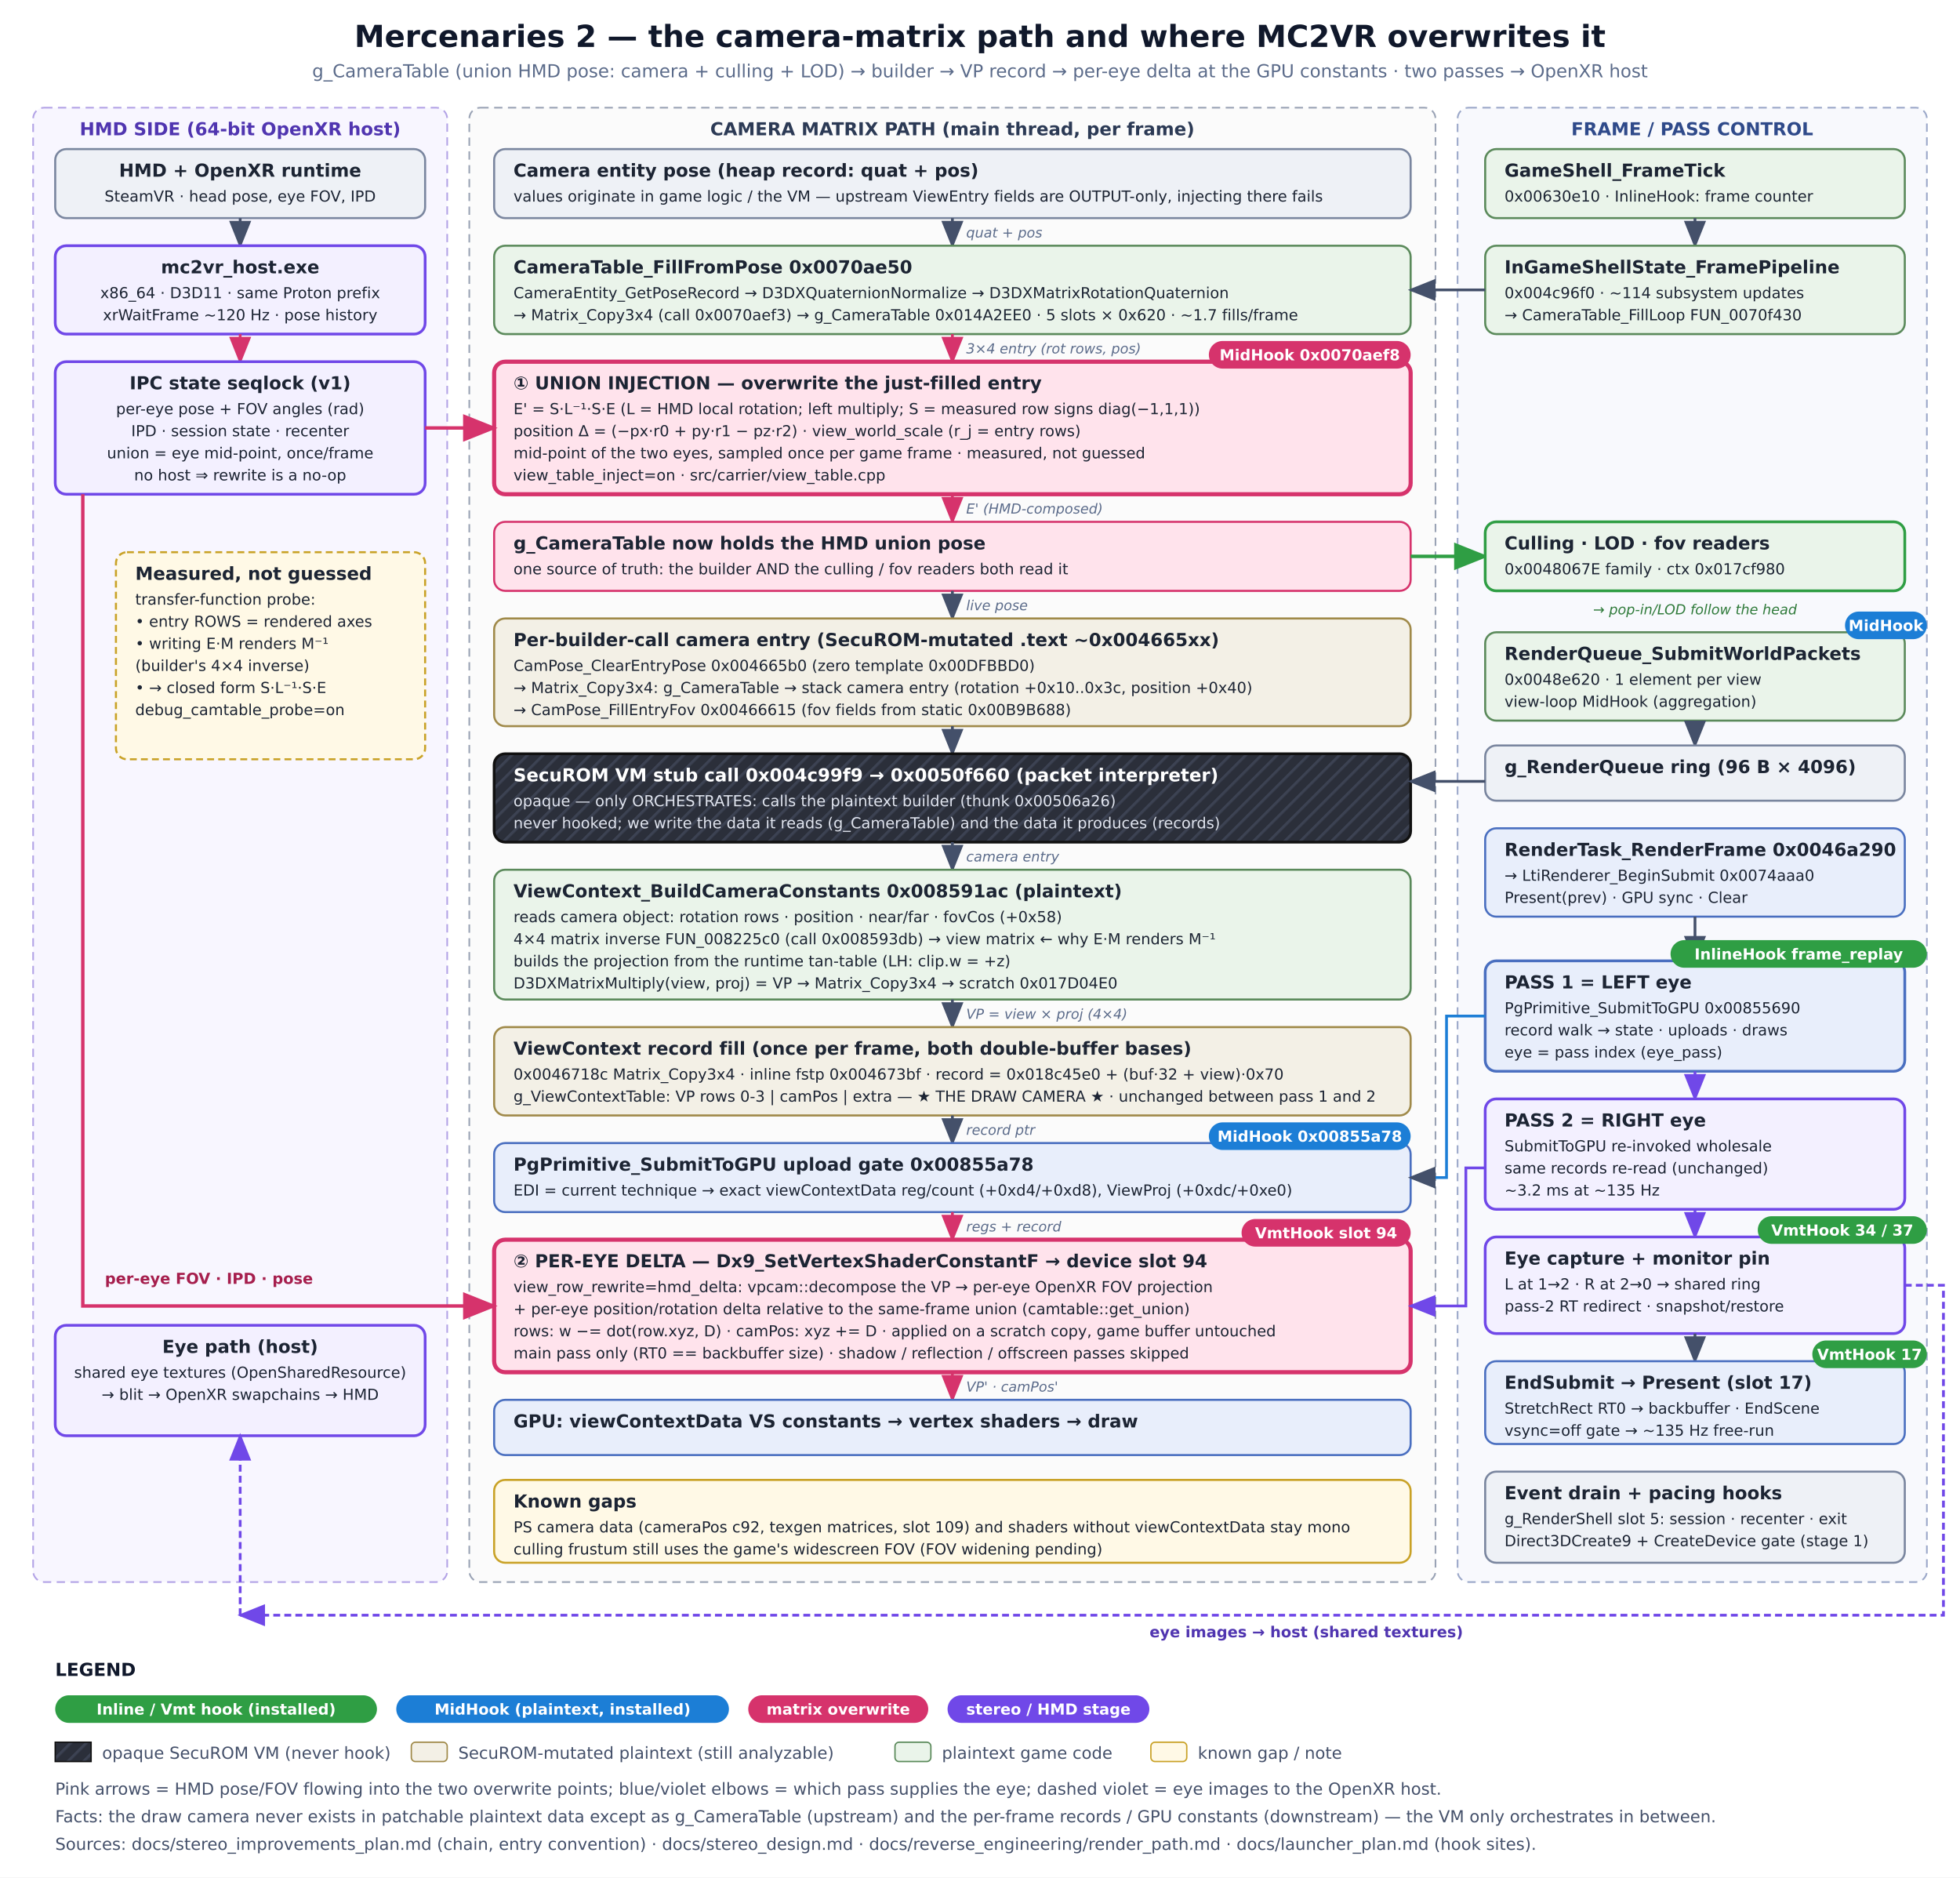
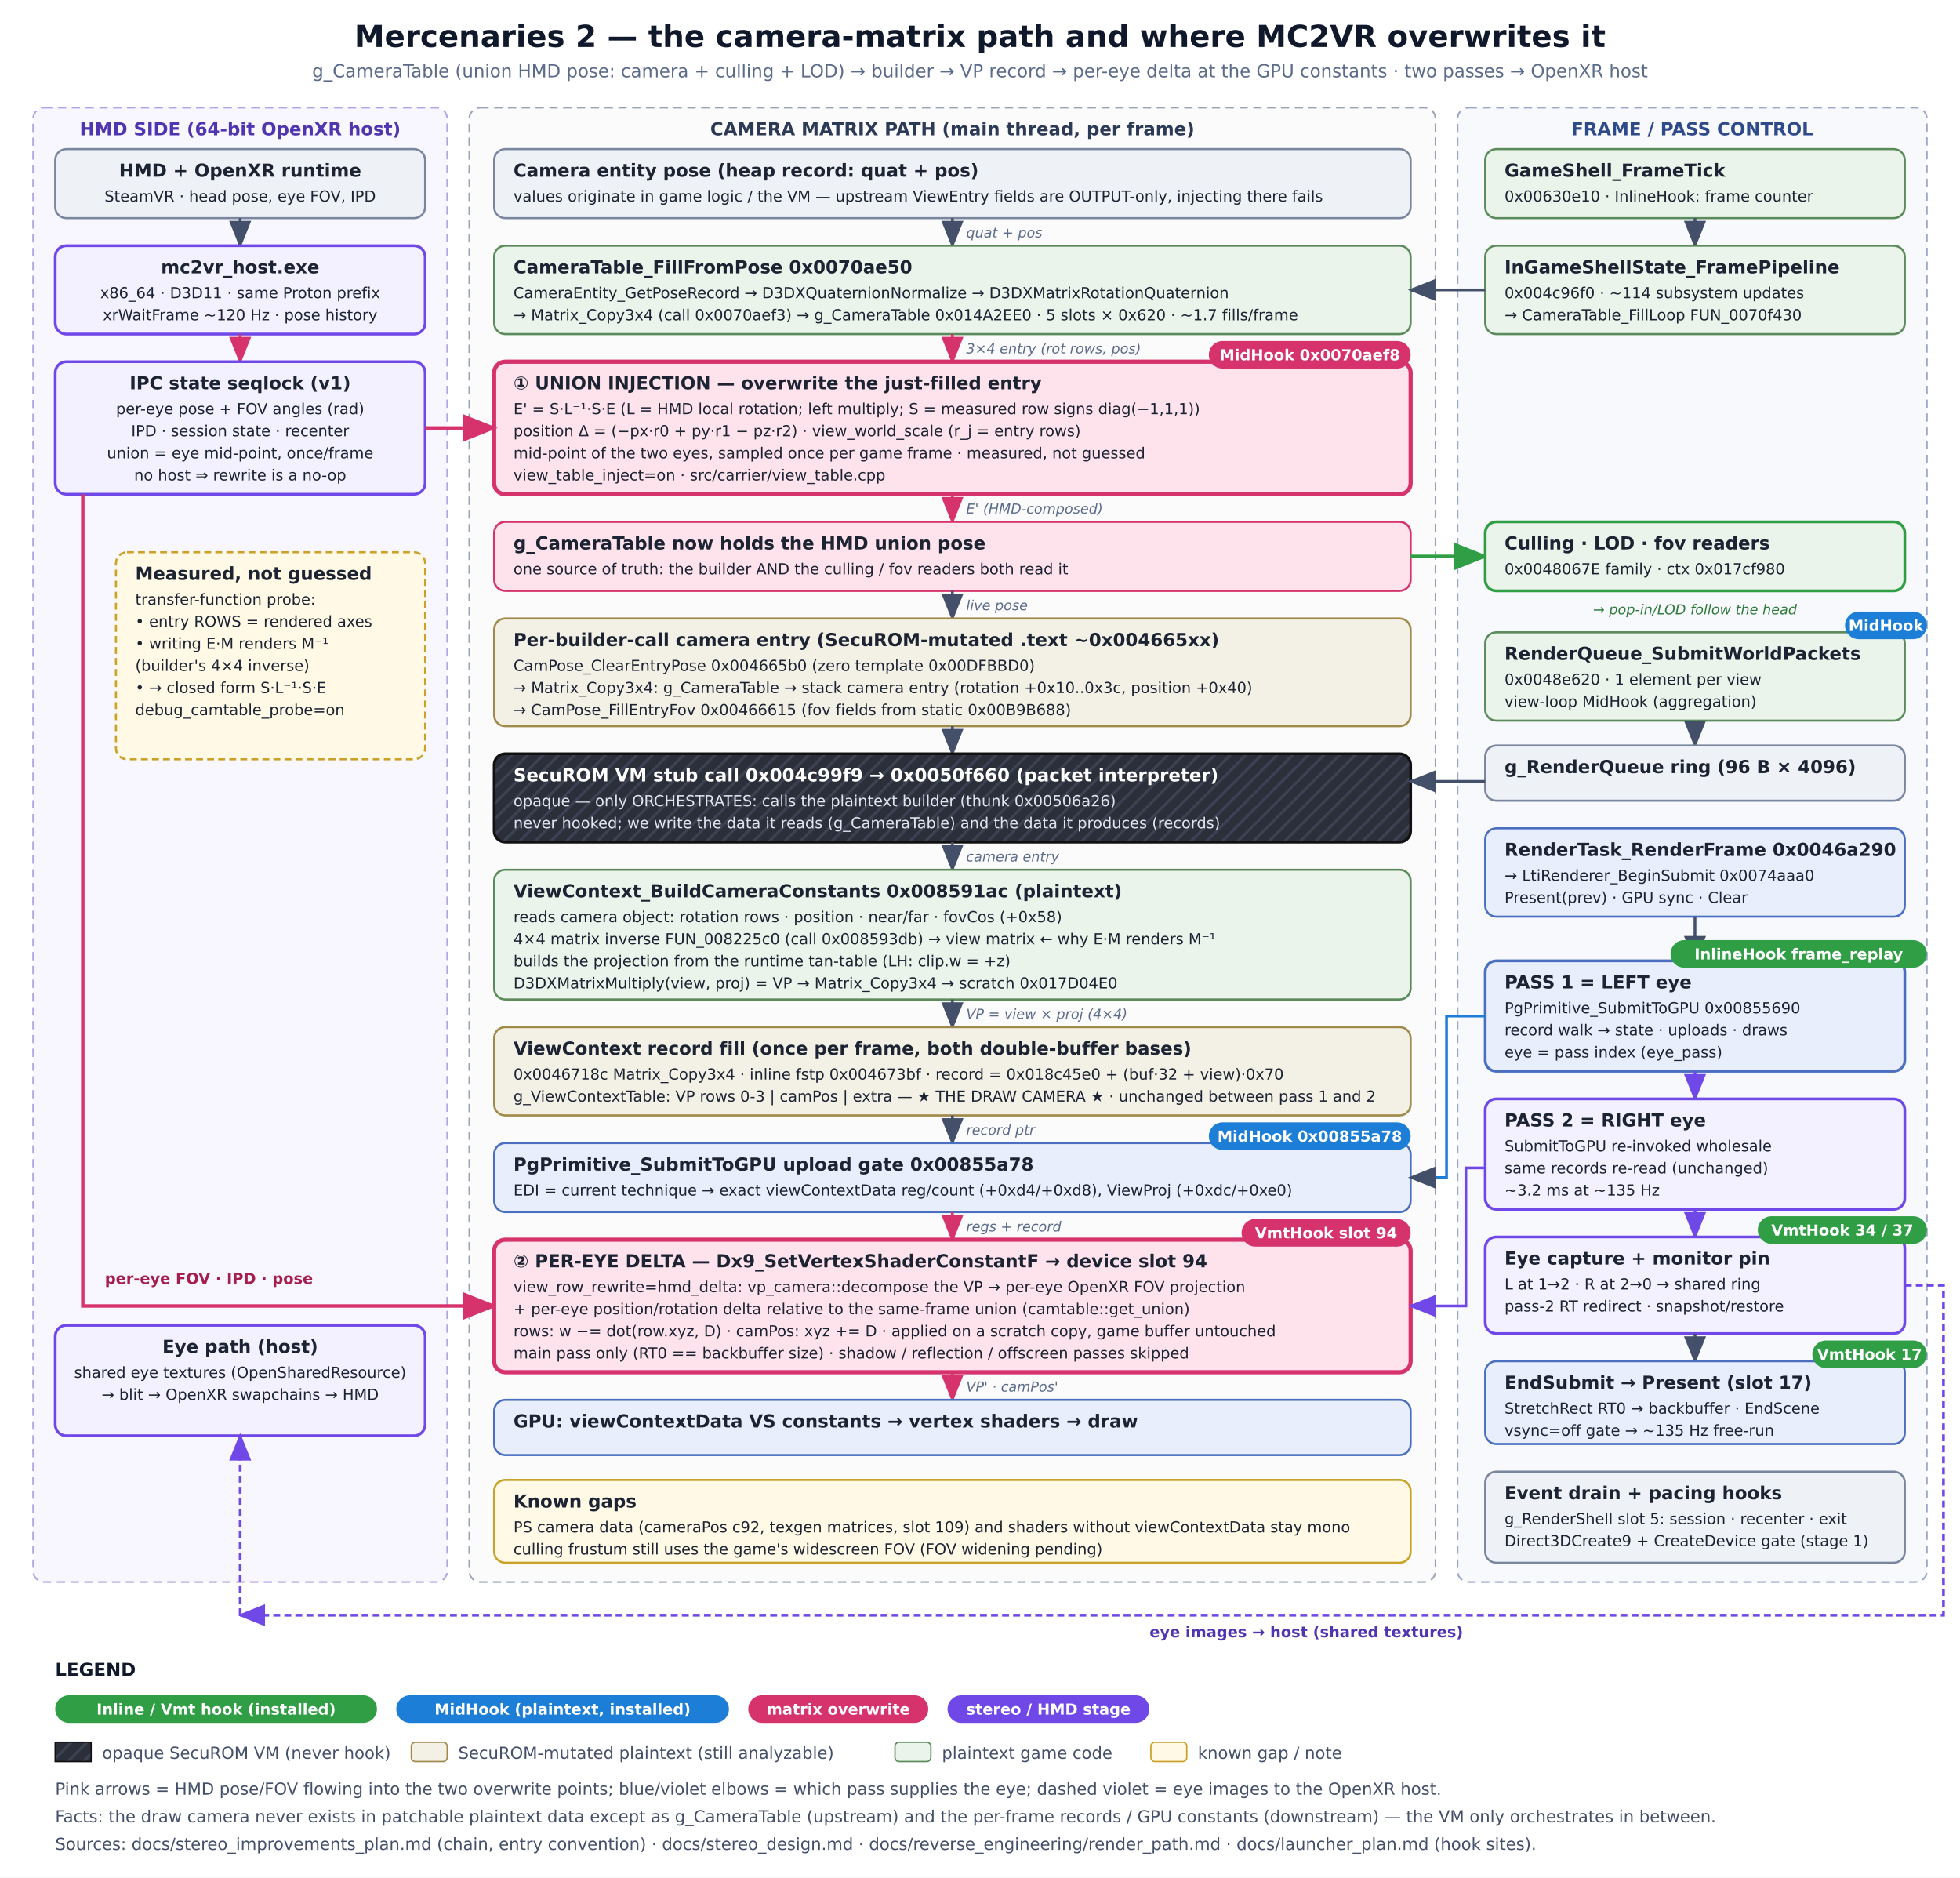
<svg xmlns="http://www.w3.org/2000/svg" width="1420" height="1360" viewBox="0 0 1420 1360" font-family="DejaVu Sans, Verdana, sans-serif">
  <defs>
    <marker id="a" markerWidth="10" markerHeight="8" refX="9" refY="4" orient="auto">
      <path d="M0,0 L10,4 L0,8 z" fill="#44506a" />
    </marker>
    <marker id="r" markerWidth="10" markerHeight="8" refX="9" refY="4" orient="auto">
      <path d="M0,0 L10,4 L0,8 z" fill="#d6336c" />
    </marker>
    <marker id="g" markerWidth="10" markerHeight="8" refX="9" refY="4" orient="auto">
      <path d="M0,0 L10,4 L0,8 z" fill="#2f9e44" />
    </marker>
    <marker id="v" markerWidth="10" markerHeight="8" refX="9" refY="4" orient="auto">
      <path d="M0,0 L10,4 L0,8 z" fill="#7048e8" />
    </marker>
    <pattern id="hatch" width="8" height="8" patternUnits="userSpaceOnUse" patternTransform="rotate(45)">
      <rect width="8" height="8" fill="#2b2f3a" />
      <line x1="0" y1="0" x2="0" y2="8" stroke="#3c4252" stroke-width="4" />
    </pattern>
  </defs>
  <rect width="1420" height="1360" fill="#ffffff" />
  <text x="710" y="34" text-anchor="middle" font-size="22" font-weight="bold" fill="#10182b">Mercenaries 2 — the camera-matrix path and where MC2VR overwrites it</text>
  <text x="710" y="56" text-anchor="middle" font-size="13" font-weight="normal" fill="#5b6b8a">g_CameraTable (union HMD pose: camera + culling + LOD) → builder → VP record → per-eye delta at the GPU constants · two passes → OpenXR host</text>
  <rect x="24" y="78" width="300" height="1068" rx="8" fill="#f8f6ff" stroke="#b3a3e6" stroke-width="1.2" stroke-dasharray="6 4" />
  <text x="174.0" y="98" text-anchor="middle" font-size="13" font-weight="bold" fill="#5035b0">HMD SIDE  (64-bit OpenXR host)</text>
  <rect x="340" y="78" width="700" height="1068" rx="8" fill="#fbfbfb" stroke="#9aa3b5" stroke-width="1.2" stroke-dasharray="6 4" />
  <text x="690.0" y="98" text-anchor="middle" font-size="13" font-weight="bold" fill="#2c3a55">CAMERA MATRIX PATH  (main thread, per frame)</text>
  <rect x="1056" y="78" width="340" height="1068" rx="8" fill="#f8f9fd" stroke="#9ba8c9" stroke-width="1.2" stroke-dasharray="6 4" />
  <text x="1226.0" y="98" text-anchor="middle" font-size="13" font-weight="bold" fill="#2f4a8a">FRAME / PASS CONTROL</text>
  <rect x="358" y="108" width="664" height="50" rx="8" fill="#eef1f6" stroke="#7a869f" stroke-width="1.5" />
  <text x="372" y="128" text-anchor="start" font-size="13" font-weight="bold" fill="#1c2433">Camera entity pose  (heap record: quat + pos)</text>
  <text x="372" y="146" text-anchor="start" font-size="11" font-weight="normal" fill="#1c2433">values originate in game logic / the VM — upstream ViewEntry fields are OUTPUT-only, injecting there fails</text>
  <polyline points="690.0,158 690.0,178" fill="none" stroke="#44506a" stroke-width="2" marker-end="url(#a)" />
  <text x="700.0" y="172" text-anchor="start" font-size="10" font-weight="normal" fill="#5b6b8a" font-style="italic">quat + pos</text>
  <rect x="358" y="178" width="664" height="64" rx="8" fill="#eaf4ea" stroke="#5b8a5b" stroke-width="1.5" />
  <text x="372" y="198" text-anchor="start" font-size="13" font-weight="bold" fill="#1c2433">CameraTable_FillFromPose   0x0070ae50</text>
  <text x="372" y="216" text-anchor="start" font-size="11" font-weight="normal" fill="#1c2433">CameraEntity_GetPoseRecord → D3DXQuaternionNormalize → D3DXMatrixRotationQuaternion</text>
  <text x="372" y="232" text-anchor="start" font-size="11" font-weight="normal" fill="#1c2433">→ Matrix_Copy3x4 (call 0x0070aef3) → g_CameraTable 0x014A2EE0 · 5 slots × 0x620 · ~1.7 fills/frame</text>
  <polyline points="690.0,242 690.0,262" fill="none" stroke="#d6336c" stroke-width="2" marker-end="url(#r)" />
  <text x="700.0" y="256" text-anchor="start" font-size="10" font-weight="normal" fill="#5b6b8a" font-style="italic">3×4 entry (rot rows, pos)</text>
  <rect x="358" y="262" width="664" height="96" rx="8" fill="#ffe3ec" stroke="#d6336c" stroke-width="3" />
  <text x="372" y="282" text-anchor="start" font-size="13" font-weight="bold" fill="#1c2433">① UNION INJECTION — overwrite the just-filled entry</text>
  <text x="372" y="300" text-anchor="start" font-size="11" font-weight="normal" fill="#1c2433">E' = S·L⁻¹·S·E   (L = HMD local rotation; left multiply; S = measured row signs diag(−1,1,1))</text>
  <text x="372" y="316" text-anchor="start" font-size="11" font-weight="normal" fill="#1c2433">position Δ = (−px·r0 + py·r1 − pz·r2) · view_world_scale   (r_j = entry rows)</text>
  <text x="372" y="332" text-anchor="start" font-size="11" font-weight="normal" fill="#1c2433">mid-point of the two eyes, sampled once per game frame · measured, not guessed</text>
  <text x="372" y="348" text-anchor="start" font-size="11" font-weight="normal" fill="#1c2433">view_table_inject=on · src/carrier/view_table.cpp</text>
  <rect x="875.8" y="247" width="146.2" height="20" rx="10" fill="#d6336c" />
  <text x="948.9" y="261" text-anchor="middle" font-size="11" font-weight="bold" fill="#fff">MidHook 0x0070aef8</text>
  <polyline points="690.0,358 690.0,378" fill="none" stroke="#d6336c" stroke-width="2" marker-end="url(#r)" />
  <text x="700.0" y="372" text-anchor="start" font-size="10" font-weight="normal" fill="#5b6b8a" font-style="italic">E' (HMD-composed)</text>
  <rect x="358" y="378" width="664" height="50" rx="8" fill="#ffe3ec" stroke="#d6336c" stroke-width="1.5" />
  <text x="372" y="398" text-anchor="start" font-size="13" font-weight="bold" fill="#1c2433">g_CameraTable now holds the HMD union pose</text>
  <text x="372" y="416" text-anchor="start" font-size="11" font-weight="normal" fill="#1c2433">one source of truth: the builder AND the culling / fov readers both read it</text>
  <polyline points="1022,403 1076,403" fill="none" stroke="#2f9e44" stroke-width="2.5" marker-end="url(#g)" />
  <polyline points="690.0,428 690.0,448" fill="none" stroke="#44506a" stroke-width="2" marker-end="url(#a)" />
  <text x="700.0" y="442" text-anchor="start" font-size="10" font-weight="normal" fill="#5b6b8a" font-style="italic">live pose</text>
  <rect x="358" y="448" width="664" height="78" rx="8" fill="#f3f0e6" stroke="#a08a4a" stroke-width="1.5" />
  <text x="372" y="468" text-anchor="start" font-size="13" font-weight="bold" fill="#1c2433">Per-builder-call camera entry   (SecuROM-mutated .text ~0x004665xx)</text>
  <text x="372" y="486" text-anchor="start" font-size="11" font-weight="normal" fill="#1c2433">CamPose_ClearEntryPose 0x004665b0 (zero template 0x00DFBBD0)</text>
  <text x="372" y="502" text-anchor="start" font-size="11" font-weight="normal" fill="#1c2433">→ Matrix_Copy3x4: g_CameraTable → stack camera entry (rotation +0x10..0x3c, position +0x40)</text>
  <text x="372" y="518" text-anchor="start" font-size="11" font-weight="normal" fill="#1c2433">→ CamPose_FillEntryFov 0x00466615 (fov fields from static 0x00B9B688)</text>
  <polyline points="690.0,526 690.0,546" fill="none" stroke="#44506a" stroke-width="2" marker-end="url(#a)" />
  <rect x="358" y="546" width="664" height="64" rx="8" fill="url(#hatch)" stroke="#111" stroke-width="2" />
  <text x="372" y="566" text-anchor="start" font-size="13" font-weight="bold" fill="#fff">SecuROM VM stub  call 0x004c99f9 → 0x0050f660  (packet interpreter)</text>
  <text x="372" y="584" text-anchor="start" font-size="11" font-weight="normal" fill="#e0e4ee">opaque — only ORCHESTRATES: calls the plaintext builder (thunk 0x00506a26)</text>
  <text x="372" y="600" text-anchor="start" font-size="11" font-weight="normal" fill="#e0e4ee">never hooked; we write the data it reads (g_CameraTable) and the data it produces (records)</text>
  <polyline points="690.0,610 690.0,630" fill="none" stroke="#44506a" stroke-width="2" marker-end="url(#a)" />
  <text x="700.0" y="624" text-anchor="start" font-size="10" font-weight="normal" fill="#5b6b8a" font-style="italic">camera entry</text>
  <rect x="358" y="630" width="664" height="94" rx="8" fill="#eaf4ea" stroke="#5b8a5b" stroke-width="1.5" />
  <text x="372" y="650" text-anchor="start" font-size="13" font-weight="bold" fill="#1c2433">ViewContext_BuildCameraConstants   0x008591ac   (plaintext)</text>
  <text x="372" y="668" text-anchor="start" font-size="11" font-weight="normal" fill="#1c2433">reads camera object: rotation rows · position · near/far · fovCos (+0x58)</text>
  <text x="372" y="684" text-anchor="start" font-size="11" font-weight="normal" fill="#1c2433">4×4 matrix inverse FUN_008225c0 (call 0x008593db) → view matrix  ← why E·M renders M⁻¹</text>
  <text x="372" y="700" text-anchor="start" font-size="11" font-weight="normal" fill="#1c2433">builds the projection from the runtime tan-table (LH: clip.w = +z)</text>
  <text x="372" y="716" text-anchor="start" font-size="11" font-weight="normal" fill="#1c2433">D3DXMatrixMultiply(view, proj) = VP → Matrix_Copy3x4 → scratch 0x017D04E0</text>
  <polyline points="690.0,724 690.0,744" fill="none" stroke="#44506a" stroke-width="2" marker-end="url(#a)" />
  <text x="700.0" y="738" text-anchor="start" font-size="10" font-weight="normal" fill="#5b6b8a" font-style="italic">VP = view × proj (4×4)</text>
  <rect x="358" y="744" width="664" height="64" rx="8" fill="#f3f0e6" stroke="#a08a4a" stroke-width="1.5" />
  <text x="372" y="764" text-anchor="start" font-size="13" font-weight="bold" fill="#1c2433">ViewContext record fill   (once per frame, both double-buffer bases)</text>
  <text x="372" y="782" text-anchor="start" font-size="11" font-weight="normal" fill="#1c2433">0x0046718c Matrix_Copy3x4 · inline fstp 0x004673bf · record = 0x018c45e0 + (buf·32 + view)·0x70</text>
  <text x="372" y="798" text-anchor="start" font-size="11" font-weight="normal" fill="#1c2433">g_ViewContextTable: VP rows 0-3 | camPos | extra — ★ THE DRAW CAMERA ★ · unchanged between pass 1 and 2</text>
  <polyline points="690.0,808 690.0,828" fill="none" stroke="#44506a" stroke-width="2" marker-end="url(#a)" />
  <text x="700.0" y="822" text-anchor="start" font-size="10" font-weight="normal" fill="#5b6b8a" font-style="italic">record ptr</text>
  <rect x="358" y="828" width="664" height="50" rx="8" fill="#e8eefb" stroke="#4a6fc0" stroke-width="1.5" />
  <text x="372" y="848" text-anchor="start" font-size="13" font-weight="bold" fill="#1c2433">PgPrimitive_SubmitToGPU upload gate   0x00855a78</text>
  <text x="372" y="866" text-anchor="start" font-size="11" font-weight="normal" fill="#1c2433">EDI = current technique → exact viewContextData reg/count (+0xd4/+0xd8), ViewProj (+0xdc/+0xe0)</text>
  <rect x="875.8" y="813" width="146.2" height="20" rx="10" fill="#1c7ed6" />
  <text x="948.9" y="827" text-anchor="middle" font-size="11" font-weight="bold" fill="#fff">MidHook 0x00855a78</text>
  <polyline points="690.0,878 690.0,898" fill="none" stroke="#d6336c" stroke-width="2" marker-end="url(#r)" />
  <text x="700.0" y="892" text-anchor="start" font-size="10" font-weight="normal" fill="#5b6b8a" font-style="italic">regs + record</text>
  <rect x="358" y="898" width="664" height="96" rx="8" fill="#ffe3ec" stroke="#d6336c" stroke-width="3" />
  <text x="372" y="918" text-anchor="start" font-size="13" font-weight="bold" fill="#1c2433">② PER-EYE DELTA — Dx9_SetVertexShaderConstantF → device slot 94</text>
-   <text x="372" y="936" text-anchor="start" font-size="11" font-weight="normal" fill="#1c2433">view_row_rewrite=hmd_delta: vpcam::decompose the VP → per-eye OpenXR FOV projection</text>
+   <text x="372" y="936" text-anchor="start" font-size="11" font-weight="normal" fill="#1c2433">view_row_rewrite=hmd_delta: vp_camera::decompose the VP → per-eye OpenXR FOV projection</text>
  <text x="372" y="952" text-anchor="start" font-size="11" font-weight="normal" fill="#1c2433">+ per-eye position/rotation delta relative to the same-frame union (camtable::get_union)</text>
  <text x="372" y="968" text-anchor="start" font-size="11" font-weight="normal" fill="#1c2433">rows: w −= dot(row.xyz, D) · camPos: xyz += D · applied on a scratch copy, game buffer untouched</text>
  <text x="372" y="984" text-anchor="start" font-size="11" font-weight="normal" fill="#1c2433">main pass only (RT0 == backbuffer size) · shadow / reflection / offscreen passes skipped</text>
  <rect x="899.5" y="883" width="122.5" height="20" rx="10" fill="#d6336c" />
  <text x="960.75" y="897" text-anchor="middle" font-size="11" font-weight="bold" fill="#fff">VmtHook slot 94</text>
  <polyline points="690.0,994 690.0,1014" fill="none" stroke="#d6336c" stroke-width="2" marker-end="url(#r)" />
  <text x="700.0" y="1008" text-anchor="start" font-size="10" font-weight="normal" fill="#5b6b8a" font-style="italic">VP' · camPos'</text>
  <rect x="358" y="1014" width="664" height="40" rx="8" fill="#e8eefb" stroke="#4a6fc0" stroke-width="1.5" />
  <text x="372" y="1034" text-anchor="start" font-size="13" font-weight="bold" fill="#1c2433">GPU: viewContextData VS constants → vertex shaders → draw</text>
  <rect x="358" y="1072" width="664" height="60" rx="8" fill="#fff9e6" stroke="#c9a227" stroke-width="1.5" />
  <text x="372" y="1092" text-anchor="start" font-size="13" font-weight="bold" fill="#1c2433">Known gaps</text>
  <text x="372" y="1110" text-anchor="start" font-size="11" font-weight="normal" fill="#1c2433">PS camera data (cameraPos c92, texgen matrices, slot 109) and shaders without viewContextData stay mono</text>
  <text x="372" y="1126" text-anchor="start" font-size="11" font-weight="normal" fill="#1c2433">culling frustum still uses the game's widescreen FOV (FOV widening pending)</text>
  <rect x="40" y="108" width="268" height="50" rx="8" fill="#eef1f6" stroke="#7a869f" stroke-width="1.5" />
  <text x="174.0" y="128" text-anchor="middle" font-size="13" font-weight="bold" fill="#1c2433">HMD + OpenXR runtime</text>
  <text x="174.0" y="146" text-anchor="middle" font-size="11" font-weight="normal" fill="#1c2433">SteamVR · head pose, eye FOV, IPD</text>
  <polyline points="174.0,158 174.0,178" fill="none" stroke="#44506a" stroke-width="2" marker-end="url(#a)" />
  <rect x="40" y="178" width="268" height="64" rx="8" fill="#f3f0ff" stroke="#7048e8" stroke-width="2" />
  <text x="174.0" y="198" text-anchor="middle" font-size="13" font-weight="bold" fill="#1c2433">mc2vr_host.exe</text>
  <text x="174.0" y="216" text-anchor="middle" font-size="11" font-weight="normal" fill="#1c2433">x86_64 · D3D11 · same Proton prefix</text>
  <text x="174.0" y="232" text-anchor="middle" font-size="11" font-weight="normal" fill="#1c2433">xrWaitFrame ~120 Hz · pose history</text>
  <polyline points="174.0,242 174.0,262" fill="none" stroke="#d6336c" stroke-width="2" marker-end="url(#r)" />
  <rect x="40" y="262" width="268" height="96" rx="8" fill="#f3f0ff" stroke="#7048e8" stroke-width="2" />
  <text x="174.0" y="282" text-anchor="middle" font-size="13" font-weight="bold" fill="#1c2433">IPC state seqlock (v1)</text>
  <text x="174.0" y="300" text-anchor="middle" font-size="11" font-weight="normal" fill="#1c2433">per-eye pose + FOV angles (rad)</text>
  <text x="174.0" y="316" text-anchor="middle" font-size="11" font-weight="normal" fill="#1c2433">IPD · session state · recenter</text>
  <text x="174.0" y="332" text-anchor="middle" font-size="11" font-weight="normal" fill="#1c2433">union = eye mid-point, once/frame</text>
  <text x="174.0" y="348" text-anchor="middle" font-size="11" font-weight="normal" fill="#1c2433">no host ⇒ rewrite is a no-op</text>
  <polyline points="308,310 358,310" fill="none" stroke="#d6336c" stroke-width="2.5" marker-end="url(#r)" />
  <polyline points="60,358 60,946 358,946" fill="none" stroke="#d6336c" stroke-width="2.5" marker-end="url(#r)" />
  <text x="76" y="930" text-anchor="start" font-size="11" font-weight="bold" fill="#a61e4d">per-eye FOV · IPD · pose</text>
  <rect x="84" y="400" width="224" height="150" rx="8" fill="#fff9e6" stroke="#c9a227" stroke-width="1.5" stroke-dasharray="5 3" />
  <text x="98" y="420" text-anchor="start" font-size="13" font-weight="bold" fill="#1c2433">Measured, not guessed</text>
  <text x="98" y="438" text-anchor="start" font-size="11" font-weight="normal" fill="#1c2433">transfer-function probe:</text>
  <text x="98" y="454" text-anchor="start" font-size="11" font-weight="normal" fill="#1c2433">• entry ROWS = rendered axes</text>
  <text x="98" y="470" text-anchor="start" font-size="11" font-weight="normal" fill="#1c2433">• writing E·M renders M⁻¹</text>
  <text x="98" y="486" text-anchor="start" font-size="11" font-weight="normal" fill="#1c2433">  (builder's 4×4 inverse)</text>
  <text x="98" y="502" text-anchor="start" font-size="11" font-weight="normal" fill="#1c2433">• → closed form S·L⁻¹·S·E</text>
  <text x="98" y="518" text-anchor="start" font-size="11" font-weight="normal" fill="#1c2433">debug_camtable_probe=on</text>
  <rect x="40" y="960" width="268" height="80" rx="8" fill="#f3f0ff" stroke="#7048e8" stroke-width="2" />
  <text x="174.0" y="980" text-anchor="middle" font-size="13" font-weight="bold" fill="#1c2433">Eye path (host)</text>
  <text x="174.0" y="998" text-anchor="middle" font-size="11" font-weight="normal" fill="#1c2433">shared eye textures (OpenSharedResource)</text>
  <text x="174.0" y="1014" text-anchor="middle" font-size="11" font-weight="normal" fill="#1c2433">→ blit → OpenXR swapchains → HMD</text>
  <polyline points="174.0,1170 174.0,1040" fill="none" stroke="#7048e8" stroke-width="2" stroke-dasharray="5 3" marker-end="url(#v)" />
  <rect x="1076" y="108" width="304" height="50" rx="8" fill="#eaf4ea" stroke="#5b8a5b" stroke-width="1.5" />
  <text x="1090" y="128" text-anchor="start" font-size="13" font-weight="bold" fill="#1c2433">GameShell_FrameTick</text>
  <text x="1090" y="146" text-anchor="start" font-size="11" font-weight="normal" fill="#1c2433">0x00630e10 · InlineHook: frame counter</text>
  <polyline points="1228.0,158 1228.0,178" fill="none" stroke="#44506a" stroke-width="2" marker-end="url(#a)" />
  <rect x="1076" y="178" width="304" height="64" rx="8" fill="#eaf4ea" stroke="#5b8a5b" stroke-width="1.5" />
  <text x="1090" y="198" text-anchor="start" font-size="13" font-weight="bold" fill="#1c2433">InGameShellState_FramePipeline</text>
  <text x="1090" y="216" text-anchor="start" font-size="11" font-weight="normal" fill="#1c2433">0x004c96f0 · ~114 subsystem updates</text>
  <text x="1090" y="232" text-anchor="start" font-size="11" font-weight="normal" fill="#1c2433">→ CameraTable_FillLoop FUN_0070f430</text>
  <polyline points="1076,210 1022,210" fill="none" stroke="#44506a" stroke-width="2" marker-end="url(#a)" />
  <rect x="1076" y="378" width="304" height="50" rx="8" fill="#eaf4ea" stroke="#2f9e44" stroke-width="2" />
  <text x="1090" y="398" text-anchor="start" font-size="13" font-weight="bold" fill="#1c2433">Culling · LOD · fov readers</text>
  <text x="1090" y="416" text-anchor="start" font-size="11" font-weight="normal" fill="#1c2433">0x0048067E family · ctx 0x017cf980</text>
  <text x="1228.0" y="445" text-anchor="middle" font-size="10" font-weight="normal" fill="#2f7a3a" font-style="italic">→ pop-in/LOD follow the head</text>
  <rect x="1076" y="458" width="304" height="64" rx="8" fill="#eaf4ea" stroke="#5b8a5b" stroke-width="1.5" />
  <text x="1090" y="478" text-anchor="start" font-size="13" font-weight="bold" fill="#1c2433">RenderQueue_SubmitWorldPackets</text>
  <text x="1090" y="496" text-anchor="start" font-size="11" font-weight="normal" fill="#1c2433">0x0048e620 · 1 element per view</text>
  <text x="1090" y="512" text-anchor="start" font-size="11" font-weight="normal" fill="#1c2433">view-loop MidHook (aggregation)</text>
  <rect x="1336.7" y="443" width="59.3" height="20" rx="10" fill="#1c7ed6" />
  <text x="1366.35" y="457" text-anchor="middle" font-size="11" font-weight="bold" fill="#fff">MidHook</text>
  <polyline points="1228.0,522 1228.0,540" fill="none" stroke="#44506a" stroke-width="2" marker-end="url(#a)" />
  <rect x="1076" y="540" width="304" height="40" rx="8" fill="#eef1f6" stroke="#7a869f" stroke-width="1.5" />
  <text x="1090" y="560" text-anchor="start" font-size="13" font-weight="bold" fill="#1c2433">g_RenderQueue ring (96 B × 4096)</text>
  <polyline points="1076,566 1022,566" fill="none" stroke="#44506a" stroke-width="2" marker-end="url(#a)" />
  <rect x="1076" y="600" width="304" height="64" rx="8" fill="#e8eefb" stroke="#4a6fc0" stroke-width="1.5" />
  <text x="1090" y="620" text-anchor="start" font-size="13" font-weight="bold" fill="#1c2433">RenderTask_RenderFrame 0x0046a290</text>
  <text x="1090" y="638" text-anchor="start" font-size="11" font-weight="normal" fill="#1c2433">→ LtiRenderer_BeginSubmit 0x0074aaa0</text>
  <text x="1090" y="654" text-anchor="start" font-size="11" font-weight="normal" fill="#1c2433">Present(prev) · GPU sync · Clear</text>
  <polyline points="1228.0,664 1228.0,696" fill="none" stroke="#44506a" stroke-width="2" marker-end="url(#a)" />
  <rect x="1076" y="696" width="304" height="80" rx="8" fill="#e8eefb" stroke="#4a6fc0" stroke-width="2" />
  <text x="1090" y="716" text-anchor="start" font-size="13" font-weight="bold" fill="#1c2433">PASS 1 = LEFT eye</text>
  <text x="1090" y="734" text-anchor="start" font-size="11" font-weight="normal" fill="#1c2433">PgPrimitive_SubmitToGPU 0x00855690</text>
  <text x="1090" y="750" text-anchor="start" font-size="11" font-weight="normal" fill="#1c2433">record walk → state · uploads · draws</text>
  <text x="1090" y="766" text-anchor="start" font-size="11" font-weight="normal" fill="#1c2433">eye = pass index (eye_pass)</text>
  <rect x="1210.3" y="681" width="185.7" height="20" rx="10" fill="#2f9e44" />
  <text x="1303.15" y="695" text-anchor="middle" font-size="11" font-weight="bold" fill="#fff">InlineHook frame_replay</text>
  <polyline points="1076,736 1048,736 1048,853 1022,853" fill="none" stroke="#1c7ed6" stroke-width="2" marker-end="url(#a)" />
  <polyline points="1228.0,776 1228.0,796" fill="none" stroke="#7048e8" stroke-width="2" marker-end="url(#v)" />
  <rect x="1076" y="796" width="304" height="80" rx="8" fill="#f3f0ff" stroke="#7048e8" stroke-width="2" />
  <text x="1090" y="816" text-anchor="start" font-size="13" font-weight="bold" fill="#1c2433">PASS 2 = RIGHT eye</text>
  <text x="1090" y="834" text-anchor="start" font-size="11" font-weight="normal" fill="#1c2433">SubmitToGPU re-invoked wholesale</text>
  <text x="1090" y="850" text-anchor="start" font-size="11" font-weight="normal" fill="#1c2433">same records re-read (unchanged)</text>
  <text x="1090" y="866" text-anchor="start" font-size="11" font-weight="normal" fill="#1c2433">~3.2 ms at ~135 Hz</text>
  <polyline points="1076,846 1062,846 1062,946 1022,946" fill="none" stroke="#7048e8" stroke-width="2" marker-end="url(#v)" />
  <text x="1046" y="1000" text-anchor="start" font-size="10" font-weight="normal" fill="#1c2433" />
  <polyline points="1228.0,876 1228.0,896" fill="none" stroke="#7048e8" stroke-width="2" marker-end="url(#v)" />
  <rect x="1076" y="896" width="304" height="70" rx="8" fill="#f3f0ff" stroke="#7048e8" stroke-width="2" />
  <text x="1090" y="916" text-anchor="start" font-size="13" font-weight="bold" fill="#1c2433">Eye capture + monitor pin</text>
  <text x="1090" y="934" text-anchor="start" font-size="11" font-weight="normal" fill="#1c2433">L at 1→2 · R at 2→0 → shared ring</text>
  <text x="1090" y="950" text-anchor="start" font-size="11" font-weight="normal" fill="#1c2433">pass-2 RT redirect · snapshot/restore</text>
  <rect x="1273.5" y="881" width="122.5" height="20" rx="10" fill="#2f9e44" />
  <text x="1334.75" y="895" text-anchor="middle" font-size="11" font-weight="bold" fill="#fff">VmtHook 34 / 37</text>
  <polyline points="1228.0,966 1228.0,986" fill="none" stroke="#44506a" stroke-width="2" marker-end="url(#a)" />
  <rect x="1076" y="986" width="304" height="60" rx="8" fill="#e8eefb" stroke="#4a6fc0" stroke-width="1.5" />
  <text x="1090" y="1006" text-anchor="start" font-size="13" font-weight="bold" fill="#1c2433">EndSubmit → Present (slot 17)</text>
  <text x="1090" y="1024" text-anchor="start" font-size="11" font-weight="normal" fill="#1c2433">StretchRect RT0 → backbuffer · EndScene</text>
  <text x="1090" y="1040" text-anchor="start" font-size="11" font-weight="normal" fill="#1c2433">vsync=off gate → ~135 Hz free-run</text>
  <rect x="1313.0" y="971" width="83.0" height="20" rx="10" fill="#2f9e44" />
  <text x="1354.5" y="985" text-anchor="middle" font-size="11" font-weight="bold" fill="#fff">VmtHook 17</text>
  <rect x="1076" y="1066" width="304" height="66" rx="8" fill="#eef1f6" stroke="#7a869f" stroke-width="1.5" />
  <text x="1090" y="1086" text-anchor="start" font-size="13" font-weight="bold" fill="#1c2433">Event drain + pacing hooks</text>
  <text x="1090" y="1104" text-anchor="start" font-size="11" font-weight="normal" fill="#1c2433">g_RenderShell slot 5: session · recenter · exit</text>
  <text x="1090" y="1120" text-anchor="start" font-size="11" font-weight="normal" fill="#1c2433">Direct3DCreate9 + CreateDevice gate (stage 1)</text>
  <polyline points="1380,931 1408,931 1408,1170 174.0,1170" fill="none" stroke="#7048e8" stroke-width="2" stroke-dasharray="5 3" marker-end="url(#v)" />
  <text x="1060" y="1186" text-anchor="end" font-size="11" font-weight="bold" fill="#5035b0">eye images → host (shared textures)</text>
  <text x="40" y="1214" text-anchor="start" font-size="13" font-weight="bold" fill="#10182b">LEGEND</text>
  <rect x="40" y="1228" width="233.1" height="20" rx="10" fill="#2f9e44" />
  <text x="156.6" y="1242" text-anchor="middle" font-size="11" font-weight="bold" fill="#fff">Inline / Vmt hook (installed)</text>
  <rect x="287.1" y="1228" width="241.0" height="20" rx="10" fill="#1c7ed6" />
  <text x="407.6" y="1242" text-anchor="middle" font-size="11" font-weight="bold" fill="#fff">MidHook (plaintext, installed)</text>
  <rect x="542.1" y="1228" width="130.4" height="20" rx="10" fill="#d6336c" />
  <text x="607.3" y="1242" text-anchor="middle" font-size="11" font-weight="bold" fill="#fff">matrix overwrite</text>
  <rect x="686.5" y="1228" width="146.2" height="20" rx="10" fill="#7048e8" />
  <text x="759.6" y="1242" text-anchor="middle" font-size="11" font-weight="bold" fill="#fff">stereo / HMD stage</text>
  <rect x="40" y="1262" width="26" height="14" fill="url(#hatch)" stroke="#111" />
  <text x="74" y="1274" text-anchor="start" font-size="12" font-weight="normal" fill="#44506a">opaque SecuROM VM (never hook)</text>
  <rect x="298.0" y="1262" width="26" height="14" rx="3" fill="#f3f0e6" stroke="#a08a4a" />
  <text x="332.0" y="1274" text-anchor="start" font-size="12" font-weight="normal" fill="#44506a">SecuROM-mutated plaintext (still analyzable)</text>
  <rect x="648.4" y="1262" width="26" height="14" rx="3" fill="#eaf4ea" stroke="#5b8a5b" />
  <text x="682.4" y="1274" text-anchor="start" font-size="12" font-weight="normal" fill="#44506a">plaintext game code</text>
  <rect x="833.8" y="1262" width="26" height="14" rx="3" fill="#fff9e6" stroke="#c9a227" />
  <text x="867.8" y="1274" text-anchor="start" font-size="12" font-weight="normal" fill="#44506a">known gap / note</text>
  <text x="40" y="1300" text-anchor="start" font-size="12" font-weight="normal" fill="#44506a">Pink arrows = HMD pose/FOV flowing into the two overwrite points; blue/violet elbows = which pass supplies the eye; dashed violet = eye images to the OpenXR host.</text>
  <text x="40" y="1320" text-anchor="start" font-size="12" font-weight="normal" fill="#44506a">Facts: the draw camera never exists in patchable plaintext data except as g_CameraTable (upstream) and the per-frame records / GPU constants (downstream) — the VM only orchestrates in between.</text>
  <text x="40" y="1340" text-anchor="start" font-size="12" font-weight="normal" fill="#44506a">Sources: docs/stereo_improvements_plan.md (chain, entry convention) · docs/stereo_design.md · docs/reverse_engineering/render_path.md · docs/launcher_plan.md (hook sites).</text>
</svg>
